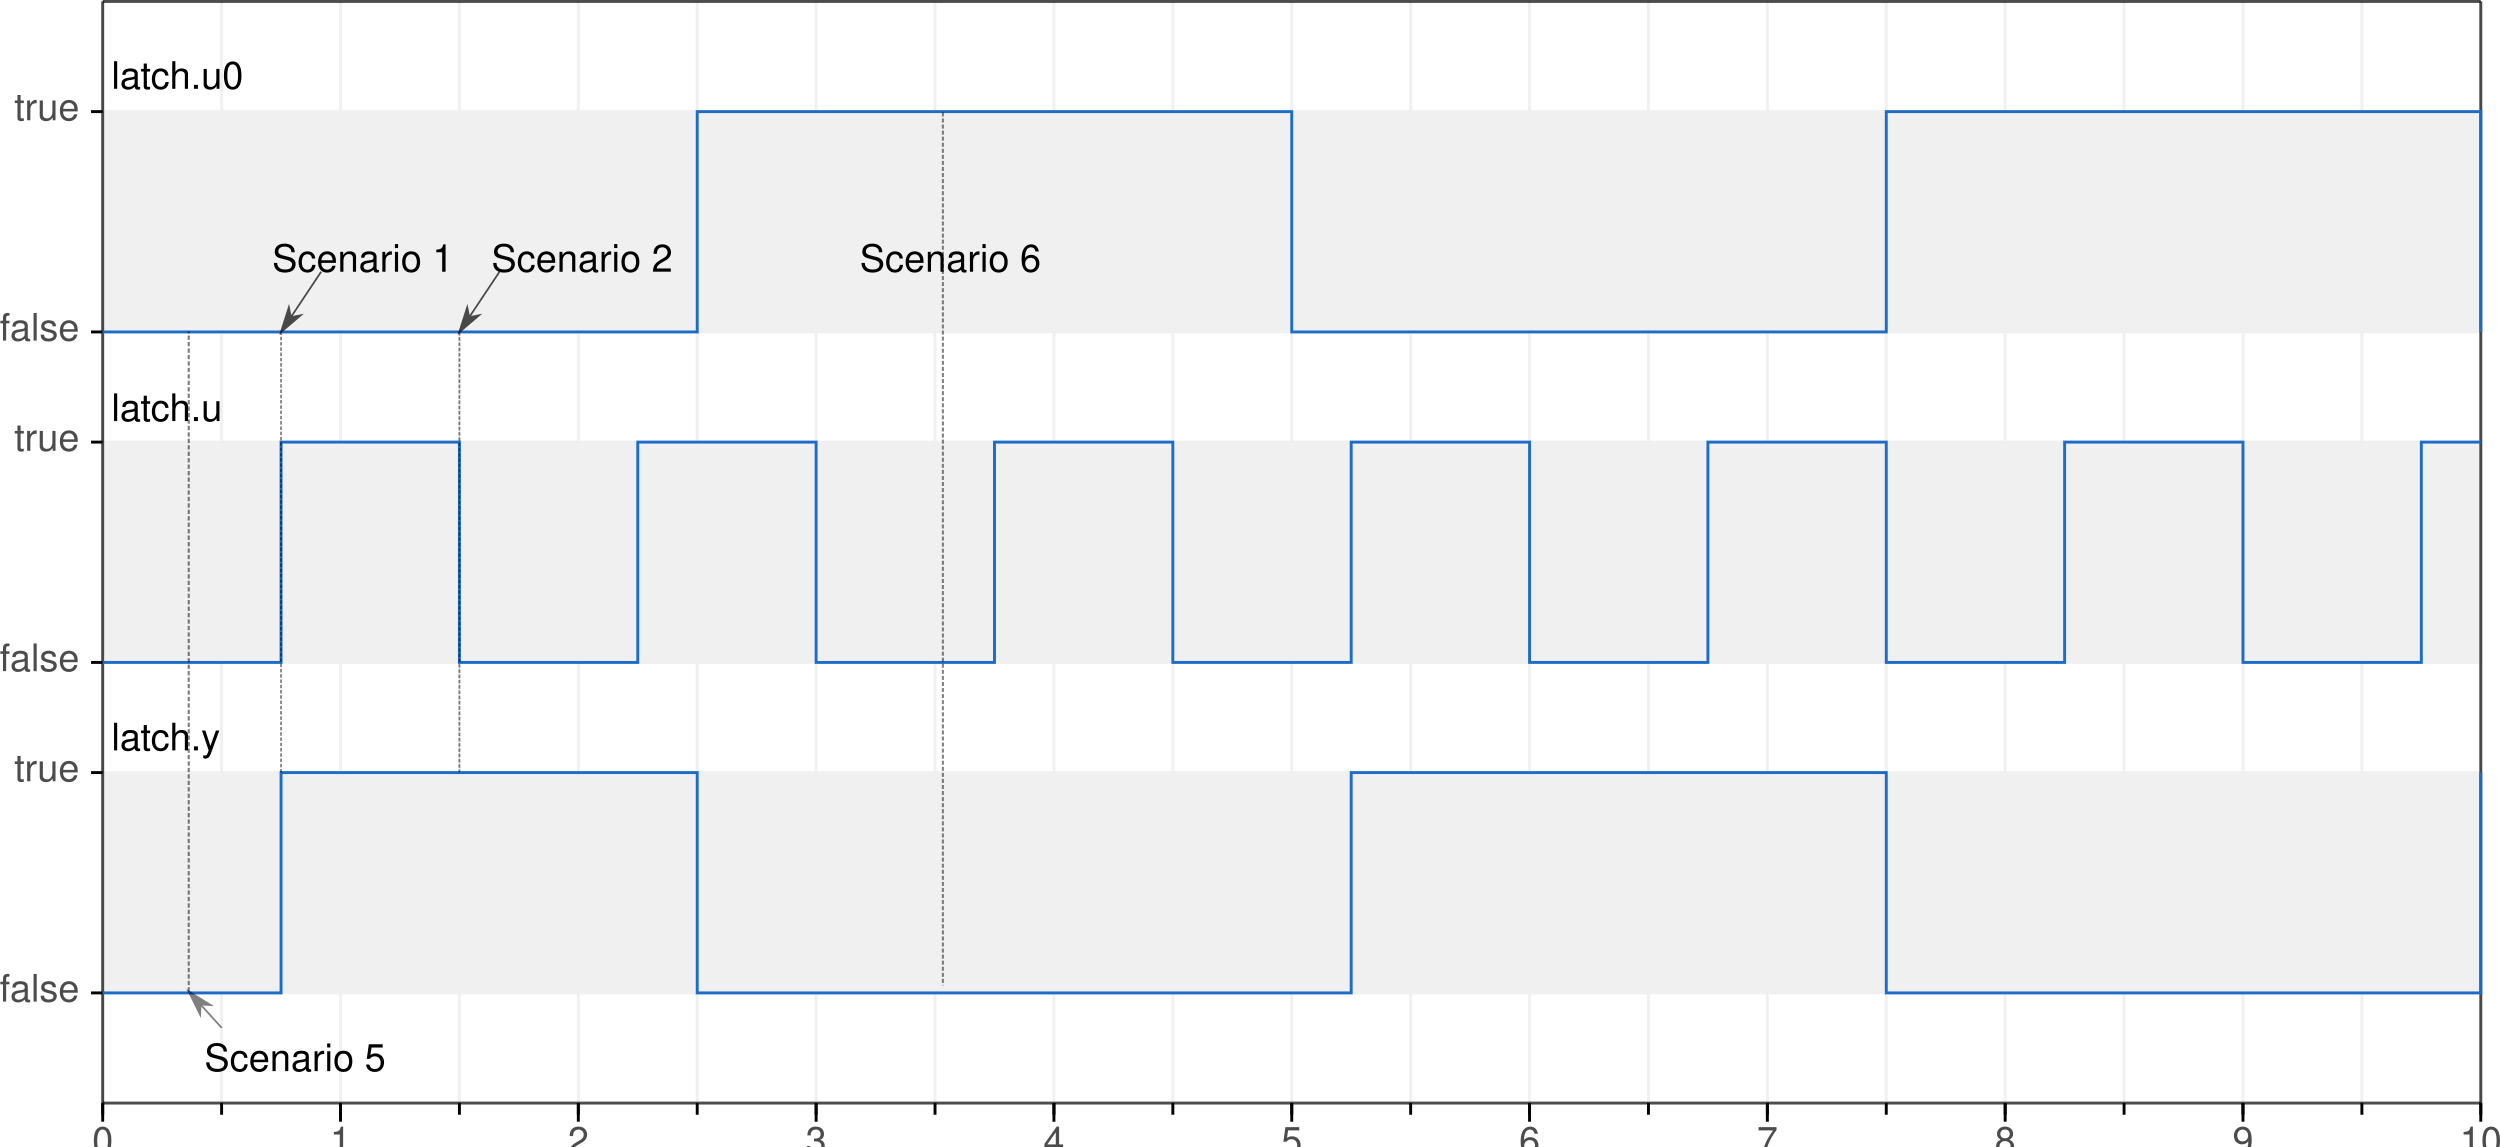
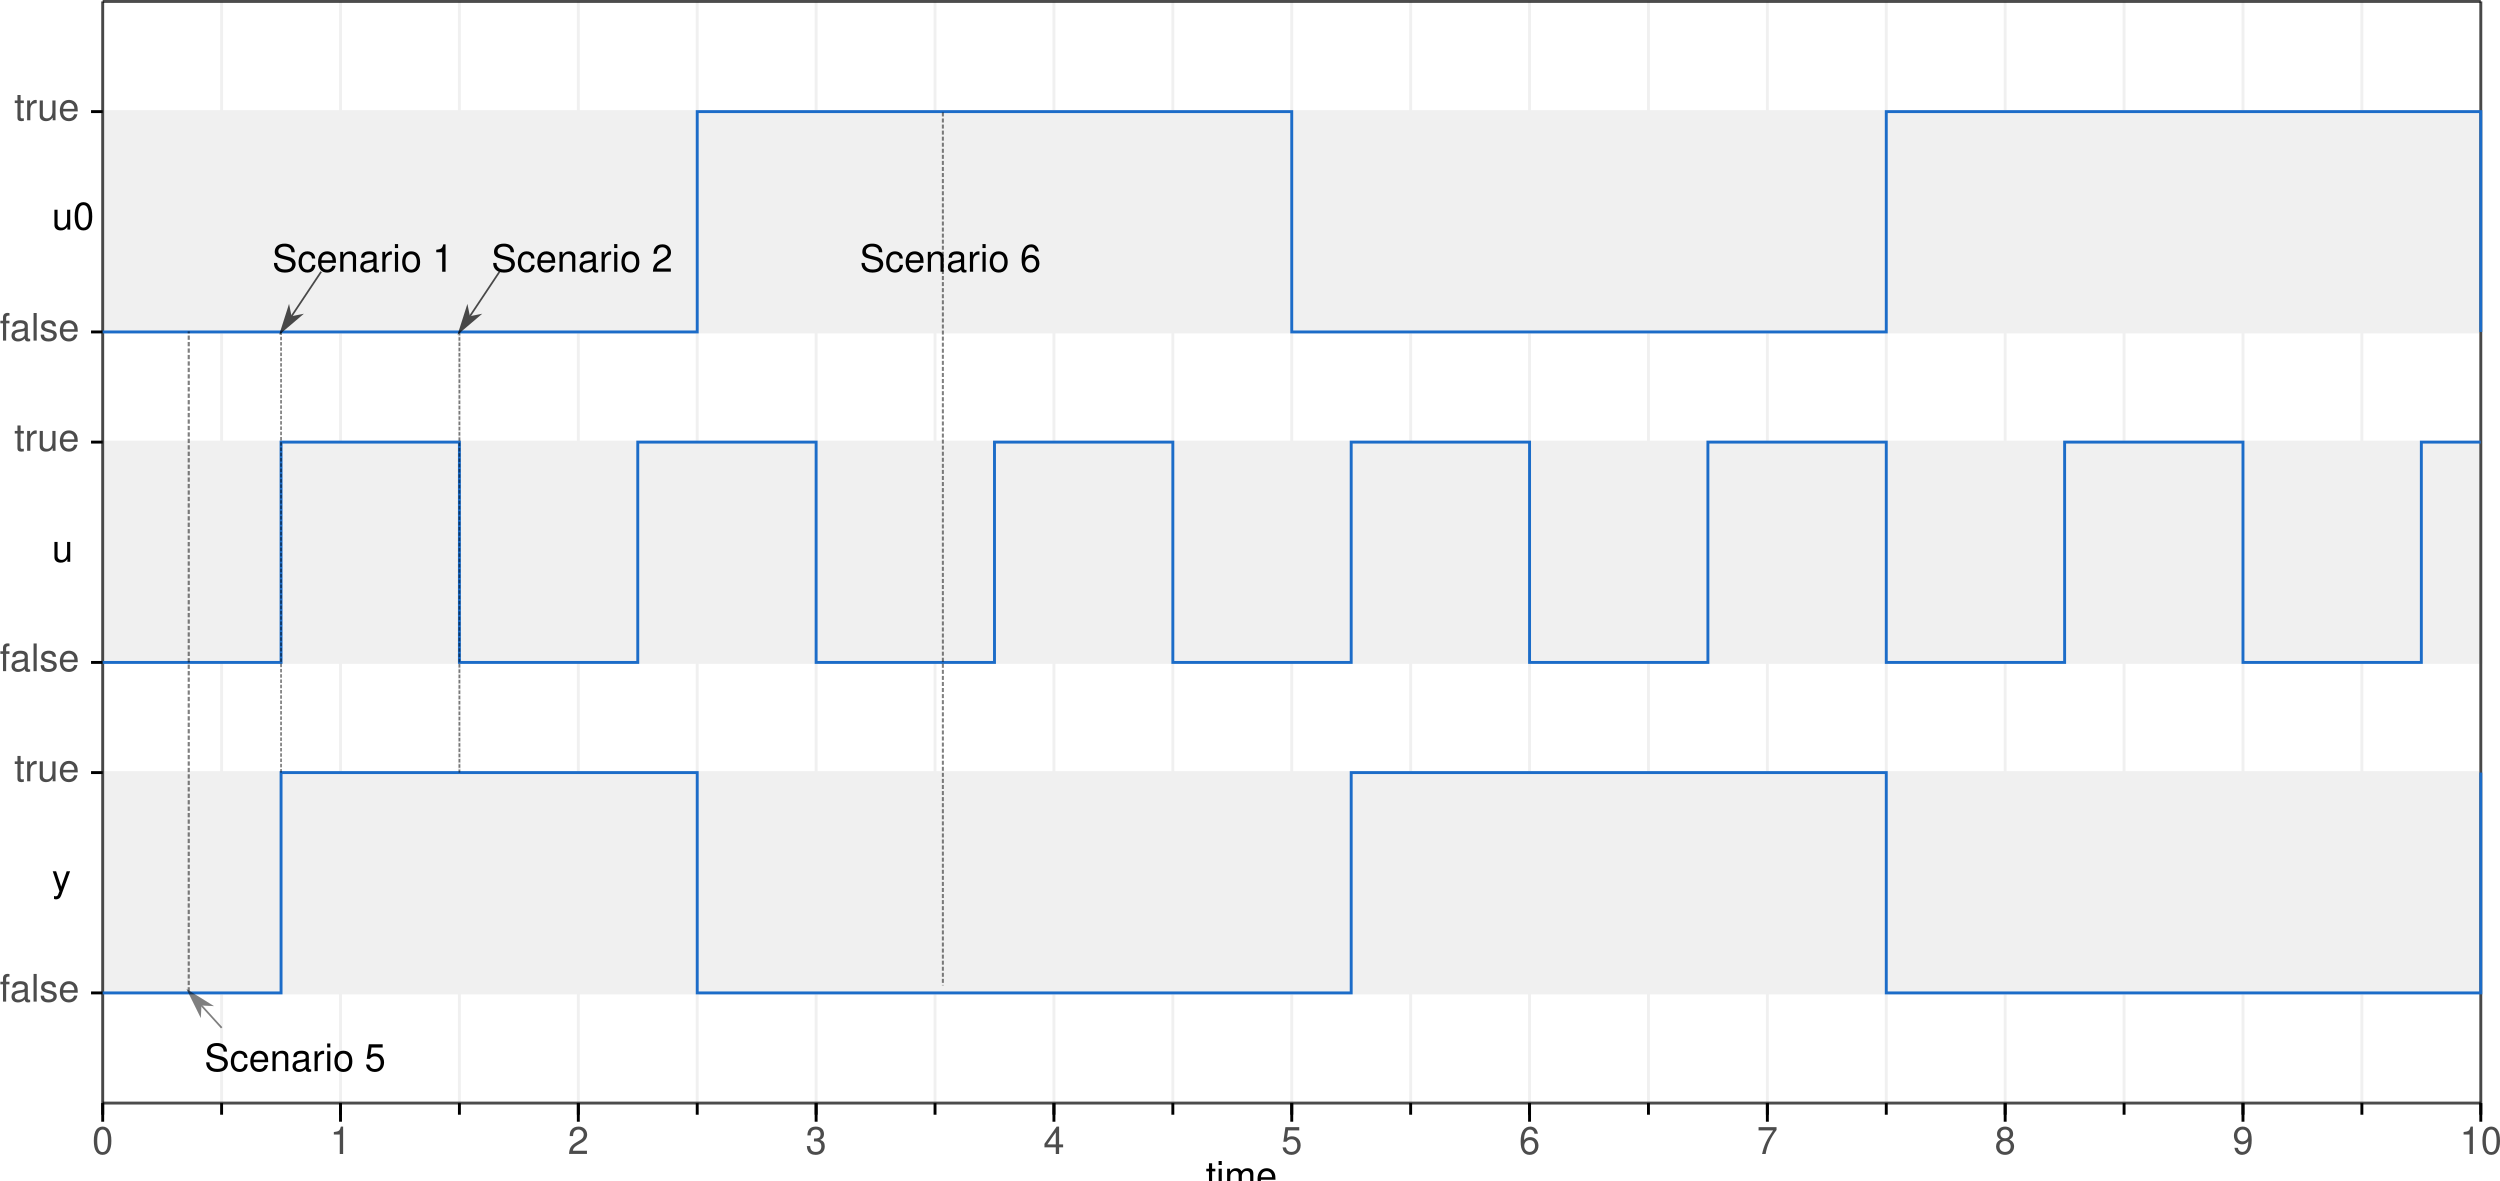
- <svg xmlns="http://www.w3.org/2000/svg" width="200.746mm" height="92.038mm" viewBox="0 0 711.303 326.119" id="svg2" version="1.1">
+ <svg xmlns="http://www.w3.org/2000/svg" width="200.746mm" height="94.817mm" viewBox="0 0 711.303 335.965" id="svg2" version="1.1">
  <defs id="defs4">
    <marker orient="auto" refY="0" refX="0" id="marker5630" style="overflow:visible">
      <path id="path5632" d="M 0,0 5,-5 -12.5,0 5,5 0,0 Z" style="fill:#000000;fill-opacity:1;fill-rule:evenodd;stroke:#000000;stroke-width:1pt;stroke-opacity:1" transform="matrix(-0.8,0,0,-0.8,-10,0)" />
    </marker>
    <marker orient="auto" refY="0" refX="0" id="Arrow1Lend" style="overflow:visible">
      <path id="path4814" d="M 0,0 5,-5 -12.5,0 5,5 0,0 Z" style="fill:#000000;fill-opacity:1;fill-rule:evenodd;stroke:#000000;stroke-width:1pt;stroke-opacity:1" transform="matrix(-0.8,0,0,-0.8,-10,0)" />
    </marker>
    <marker orient="auto" refY="0" refX="0" id="Arrow1Lend-9" style="overflow:visible">
      <path id="path4814-1" d="M 0,0 5,-5 -12.5,0 5,5 0,0 Z" style="fill:#000000;fill-opacity:1;fill-rule:evenodd;stroke:#000000;stroke-width:1pt;stroke-opacity:1" transform="matrix(-0.8,0,0,-0.8,-10,0)" />
    </marker>
  </defs>
  <g id="layer1" transform="translate(-16.7515,-334.9579)">
    <g id="g4570" transform="matrix(0.8291892,0,0,0.8291892,-2.951151,321.2763)">
      <polyline id="polyline4383" points="59,17 59,395" style="fill:none;stroke:#f0f0f0;stroke-width:1;stroke-opacity:1" />
      <polyline id="polyline4385" points="99.8,17 99.8,395" style="fill:none;stroke:#f0f0f0;stroke-width:1;stroke-opacity:1" />
      <polyline id="polyline4387" points="140.6,17 140.6,395" style="fill:none;stroke:#f0f0f0;stroke-width:1;stroke-opacity:1" />
      <polyline id="polyline4389" points="181.4,17 181.4,395" style="fill:none;stroke:#f0f0f0;stroke-width:1;stroke-opacity:1" />
      <polyline id="polyline4391" points="222.2,17 222.2,395" style="fill:none;stroke:#f0f0f0;stroke-width:1;stroke-opacity:1" />
      <polyline id="polyline4393" points="263,17 263,395" style="fill:none;stroke:#f0f0f0;stroke-width:1;stroke-opacity:1" />
      <polyline id="polyline4395" points="303.8,17 303.8,395" style="fill:none;stroke:#f0f0f0;stroke-width:1;stroke-opacity:1" />
      <polyline id="polyline4397" points="344.6,17 344.6,395" style="fill:none;stroke:#f0f0f0;stroke-width:1;stroke-opacity:1" />
      <polyline id="polyline4399" points="385.4,17 385.4,395" style="fill:none;stroke:#f0f0f0;stroke-width:1;stroke-opacity:1" />
      <polyline id="polyline4401" points="426.2,17 426.2,395" style="fill:none;stroke:#f0f0f0;stroke-width:1;stroke-opacity:1" />
      <polyline id="polyline4403" points="467,17 467,395" style="fill:none;stroke:#f0f0f0;stroke-width:1;stroke-opacity:1" />
      <polyline id="polyline4405" points="507.8,17 507.8,395" style="fill:none;stroke:#f0f0f0;stroke-width:1;stroke-opacity:1" />
      <polyline id="polyline4407" points="548.6,17 548.6,395" style="fill:none;stroke:#f0f0f0;stroke-width:1;stroke-opacity:1" />
      <polyline id="polyline4409" points="589.4,17 589.4,395" style="fill:none;stroke:#f0f0f0;stroke-width:1;stroke-opacity:1" />
      <polyline id="polyline4411" points="630.2,17 630.2,395" style="fill:none;stroke:#f0f0f0;stroke-width:1;stroke-opacity:1" />
      <polyline id="polyline4413" points="671,17 671,395" style="fill:none;stroke:#f0f0f0;stroke-width:1;stroke-opacity:1" />
      <polyline id="polyline4415" points="711.8,17 711.8,395" style="fill:none;stroke:#f0f0f0;stroke-width:1;stroke-opacity:1" />
      <polyline id="polyline4417" points="752.6,17 752.6,395" style="fill:none;stroke:#f0f0f0;stroke-width:1;stroke-opacity:1" />
      <polyline id="polyline4419" points="793.4,17 793.4,395" style="fill:none;stroke:#f0f0f0;stroke-width:1;stroke-opacity:1" />
      <polyline id="polyline4421" points="834.2,17 834.2,395" style="fill:none;stroke:#f0f0f0;stroke-width:1;stroke-opacity:1" />
      <polyline id="polyline4423" points="875,17 875,395" style="fill:none;stroke:#f0f0f0;stroke-width:1;stroke-opacity:1" />
      <rect id="rect4425" height="75.6" width="816" y="54.8" x="59" style="fill:#f0f0f0;stroke:#f0f0f0;stroke-width:1;stroke-opacity:1" />
      <rect id="rect4427" height="75.6" width="816" y="168.2" x="59" style="fill:#f0f0f0;stroke:#f0f0f0;stroke-width:1;stroke-opacity:1" />
      <rect id="rect4429" height="75.6" width="816" y="281.6" x="59" style="fill:#f0f0f0;stroke:#f0f0f0;stroke-width:1;stroke-opacity:1" />
      <polyline id="polyline4431" points="59,395 875,395" style="opacity:0.7;fill:none;stroke:#000000;stroke-width:1;stroke-opacity:1" />
      <polyline id="polyline4433" points="875,395 875,17" style="opacity:0.7;fill:none;stroke:#000000;stroke-width:1;stroke-opacity:1" />
      <polyline id="polyline4435" points="875,17 59,17" style="opacity:0.7;fill:none;stroke:#000000;stroke-width:1;stroke-opacity:1" />
      <polyline id="polyline4437" points="59,17 59,395" style="opacity:0.7;fill:none;stroke:#000000;stroke-width:1;stroke-opacity:1" />
      <polyline id="polyline4439" points="59,395 59,399" style="fill:none;stroke:#000000;stroke-width:1;stroke-opacity:1" />
      <polyline id="polyline4441" points="99.8,395 99.8,399" style="fill:none;stroke:#000000;stroke-width:1;stroke-opacity:1" />
      <polyline id="polyline4443" points="140.6,395 140.6,399" style="fill:none;stroke:#000000;stroke-width:1;stroke-opacity:1" />
      <polyline id="polyline4445" points="181.4,395 181.4,399" style="fill:none;stroke:#000000;stroke-width:1;stroke-opacity:1" />
      <polyline id="polyline4447" points="222.2,395 222.2,399" style="fill:none;stroke:#000000;stroke-width:1;stroke-opacity:1" />
      <polyline id="polyline4449" points="263,395 263,399" style="fill:none;stroke:#000000;stroke-width:1;stroke-opacity:1" />
      <polyline id="polyline4451" points="303.8,395 303.8,399" style="fill:none;stroke:#000000;stroke-width:1;stroke-opacity:1" />
      <polyline id="polyline4453" points="344.6,395 344.6,399" style="fill:none;stroke:#000000;stroke-width:1;stroke-opacity:1" />
      <polyline id="polyline4455" points="385.4,395 385.4,399" style="fill:none;stroke:#000000;stroke-width:1;stroke-opacity:1" />
      <polyline id="polyline4457" points="426.2,395 426.2,399" style="fill:none;stroke:#000000;stroke-width:1;stroke-opacity:1" />
      <polyline id="polyline4459" points="467,395 467,399" style="fill:none;stroke:#000000;stroke-width:1;stroke-opacity:1" />
      <polyline id="polyline4461" points="507.8,395 507.8,399" style="fill:none;stroke:#000000;stroke-width:1;stroke-opacity:1" />
      <polyline id="polyline4463" points="548.6,395 548.6,399" style="fill:none;stroke:#000000;stroke-width:1;stroke-opacity:1" />
      <polyline id="polyline4465" points="589.4,395 589.4,399" style="fill:none;stroke:#000000;stroke-width:1;stroke-opacity:1" />
      <polyline id="polyline4467" points="630.2,395 630.2,399" style="fill:none;stroke:#000000;stroke-width:1;stroke-opacity:1" />
      <polyline id="polyline4469" points="671,395 671,399" style="fill:none;stroke:#000000;stroke-width:1;stroke-opacity:1" />
      <polyline id="polyline4471" points="711.8,395 711.8,399" style="fill:none;stroke:#000000;stroke-width:1;stroke-opacity:1" />
      <polyline id="polyline4473" points="752.6,395 752.6,399" style="fill:none;stroke:#000000;stroke-width:1;stroke-opacity:1" />
      <polyline id="polyline4475" points="793.4,395 793.4,399" style="fill:none;stroke:#000000;stroke-width:1;stroke-opacity:1" />
      <polyline id="polyline4477" points="834.2,395 834.2,399" style="fill:none;stroke:#000000;stroke-width:1;stroke-opacity:1" />
      <polyline id="polyline4479" points="875,395 875,399" style="fill:none;stroke:#000000;stroke-width:1;stroke-opacity:1" />
      <polyline id="polyline4481" points="59,395 59,401.4" style="fill:none;stroke:#000000;stroke-width:1;stroke-opacity:1" />
      <text id="text4483" font-size="13" dominant-baseline="central" y="409.5" x="59" style="font-size:13px;font-family:helvetica;text-anchor:middle;opacity:0.7;fill:#000000">0</text>
      <polyline id="polyline4485" points="140.6,395 140.6,401.4" style="fill:none;stroke:#000000;stroke-width:1;stroke-opacity:1" />
      <text id="text4487" font-size="13" dominant-baseline="central" y="409.5" x="140.6" style="font-size:13px;font-family:helvetica;text-anchor:middle;opacity:0.7;fill:#000000">1</text>
      <polyline id="polyline4489" points="222.2,395 222.2,401.4" style="fill:none;stroke:#000000;stroke-width:1;stroke-opacity:1" />
      <text id="text4491" font-size="13" dominant-baseline="central" y="409.5" x="222.2" style="font-size:13px;font-family:helvetica;text-anchor:middle;opacity:0.7;fill:#000000">2</text>
      <polyline id="polyline4493" points="303.8,395 303.8,401.4" style="fill:none;stroke:#000000;stroke-width:1;stroke-opacity:1" />
      <text id="text4495" font-size="13" dominant-baseline="central" y="409.5" x="303.8" style="font-size:13px;font-family:helvetica;text-anchor:middle;opacity:0.7;fill:#000000">3</text>
      <polyline id="polyline4497" points="385.4,395 385.4,401.4" style="fill:none;stroke:#000000;stroke-width:1;stroke-opacity:1" />
      <text id="text4499" font-size="13" dominant-baseline="central" y="409.5" x="385.4" style="font-size:13px;font-family:helvetica;text-anchor:middle;opacity:0.7;fill:#000000">4</text>
      <polyline id="polyline4501" points="467,395 467,401.4" style="fill:none;stroke:#000000;stroke-width:1;stroke-opacity:1" />
      <text id="text4503" font-size="13" dominant-baseline="central" y="409.5" x="467" style="font-size:13px;font-family:helvetica;text-anchor:middle;opacity:0.7;fill:#000000">5</text>
      <polyline id="polyline4505" points="548.6,395 548.6,401.4" style="fill:none;stroke:#000000;stroke-width:1;stroke-opacity:1" />
      <text id="text4507" font-size="13" dominant-baseline="central" y="409.5" x="548.6" style="font-size:13px;font-family:helvetica;text-anchor:middle;opacity:0.7;fill:#000000">6</text>
      <polyline id="polyline4509" points="630.2,395 630.2,401.4" style="fill:none;stroke:#000000;stroke-width:1;stroke-opacity:1" />
      <text id="text4511" font-size="13" dominant-baseline="central" y="409.5" x="630.2" style="font-size:13px;font-family:helvetica;text-anchor:middle;opacity:0.7;fill:#000000">7</text>
      <polyline id="polyline4513" points="711.8,395 711.8,401.4" style="fill:none;stroke:#000000;stroke-width:1;stroke-opacity:1" />
      <text id="text4515" font-size="13" dominant-baseline="central" y="409.5" x="711.8" style="font-size:13px;font-family:helvetica;text-anchor:middle;opacity:0.7;fill:#000000">8</text>
      <polyline id="polyline4517" points="793.4,395 793.4,401.4" style="fill:none;stroke:#000000;stroke-width:1;stroke-opacity:1" />
      <text id="text4519" font-size="13" dominant-baseline="central" y="409.5" x="793.4" style="font-size:13px;font-family:helvetica;text-anchor:middle;opacity:0.7;fill:#000000">9</text>
      <polyline id="polyline4521" points="875,395 875,401.4" style="fill:none;stroke:#000000;stroke-width:1;stroke-opacity:1" />
      <text id="text4523" font-size="13" dominant-baseline="central" y="409.5" x="875" style="font-size:13px;font-family:helvetica;text-anchor:middle;opacity:0.7;fill:#000000">10</text>
      <polyline id="polyline4525" points="55,54.8 59,54.8" style="fill:none;stroke:#000000;stroke-width:1;stroke-opacity:1" />
      <polyline id="polyline4527" points="55,130.4 59,130.4" style="fill:none;stroke:#000000;stroke-width:1;stroke-opacity:1" />
      <text id="text4529" font-size="13" dominant-baseline="central" y="54.8" x="51" style="font-size:13px;font-family:helvetica;text-anchor:end;opacity:0.7;fill:#000000">true</text>
      <text id="text4531" font-size="13" dominant-baseline="central" y="130.4" x="51" style="font-size:13px;font-family:helvetica;text-anchor:end;opacity:0.7;fill:#000000">false</text>
      <polyline id="polyline4533" points="55,168.2 59,168.2" style="fill:none;stroke:#000000;stroke-width:1;stroke-opacity:1" />
      <polyline id="polyline4535" points="55,243.8 59,243.8" style="fill:none;stroke:#000000;stroke-width:1;stroke-opacity:1" />
      <text id="text4537" font-size="13" dominant-baseline="central" y="168.2" x="51" style="font-size:13px;font-family:helvetica;text-anchor:end;opacity:0.7;fill:#000000">true</text>
      <text id="text4539" font-size="13" dominant-baseline="central" y="243.8" x="51" style="font-size:13px;font-family:helvetica;text-anchor:end;opacity:0.7;fill:#000000">false</text>
      <polyline id="polyline4541" points="55,281.6 59,281.6" style="fill:none;stroke:#000000;stroke-width:1;stroke-opacity:1" />
      <polyline id="polyline4543" points="55,357.2 59,357.2" style="fill:none;stroke:#000000;stroke-width:1;stroke-opacity:1" />
      <text id="text4545" font-size="13" dominant-baseline="central" y="281.6" x="51" style="font-size:13px;font-family:helvetica;text-anchor:end;opacity:0.7;fill:#000000">true</text>
      <text id="text4547" font-size="13" dominant-baseline="central" y="357.2" x="51" style="font-size:13px;font-family:helvetica;text-anchor:end;opacity:0.7;fill:#000000">false</text>
-       <text id="text4549" font-size="13" dominant-baseline="central" y="44" x="62" style="font-style:normal;font-variant:normal;font-weight:normal;font-stretch:normal;font-size:13px;line-height:125%;font-family:helvetica;-inkscape-font-specification:'helvetica, Normal';text-align:start;writing-mode:lr-tb;text-anchor:start;fill:#000000">
-         <tspan id="tspan4661" x="62" y="44">latch.u0</tspan>
+       <text id="text4549" font-size="13" dominant-baseline="central" y="92.296" x="41.593" style="font-style:normal;font-variant:normal;font-weight:normal;font-stretch:normal;font-size:13px;line-height:125%;font-family:helvetica;-inkscape-font-specification:'helvetica, Normal';text-align:start;writing-mode:lr-tb;text-anchor:start;fill:#000000">
+         <tspan id="tspan4661" x="41.593" y="92.296">u0</tspan>
      </text>
-       <text id="text4551" font-size="13" dominant-baseline="central" y="158" x="62" style="font-style:normal;font-variant:normal;font-weight:normal;font-stretch:normal;font-size:13px;line-height:125%;font-family:helvetica;-inkscape-font-specification:'helvetica, Normal';text-align:start;writing-mode:lr-tb;text-anchor:start;fill:#000000">
-         <tspan id="tspan4665" x="62" y="158">latch.u</tspan>
+       <text id="text4551" font-size="13" dominant-baseline="central" y="206.296" x="41.593" style="font-style:normal;font-variant:normal;font-weight:normal;font-stretch:normal;font-size:13px;line-height:125%;font-family:helvetica;-inkscape-font-specification:'helvetica, Normal';text-align:start;writing-mode:lr-tb;text-anchor:start;fill:#000000">
+         <tspan id="tspan4665" x="41.593" y="206.296">u</tspan>
      </text>
-       <text id="text4553" font-size="13" dominant-baseline="central" y="271" x="62" style="font-style:normal;font-variant:normal;font-weight:normal;font-stretch:normal;font-size:13px;line-height:125%;font-family:helvetica;-inkscape-font-specification:'helvetica, Normal';text-align:start;writing-mode:lr-tb;text-anchor:start;fill:#000000">
-         <tspan id="tspan4663" x="62" y="271">latch.y</tspan>
+       <text id="text4553" font-size="13" dominant-baseline="central" y="319.296" x="41.593" style="font-style:normal;font-variant:normal;font-weight:normal;font-stretch:normal;font-size:13px;line-height:125%;font-family:helvetica;-inkscape-font-specification:'helvetica, Normal';text-align:start;writing-mode:lr-tb;text-anchor:start;fill:#000000">
+         <tspan id="tspan4663" x="41.593" y="319.296">y</tspan>
      </text>
      <polyline id="polyline4558" points="59,130.4 60.632,130.4 62.264,130.4 63.896,130.4 65.528,130.4 67.16,130.4 68.792,130.4 70.424,130.4 72.056,130.4 73.688,130.4 75.32,130.4 76.952,130.4 78.584,130.4 80.216,130.4 81.848,130.4 83.48,130.4 85.112,130.4 86.744,130.4 88.376,130.4 90.008,130.4 91.64,130.4 93.272,130.4 94.904,130.4 96.536,130.4 98.168,130.4 99.8,130.4 101.432,130.4 103.064,130.4 104.696,130.4 106.328,130.4 107.96,130.4 109.592,130.4 111.224,130.4 112.856,130.4 114.488,130.4 116.12,130.4 117.752,130.4 119.384,130.4 120.2,130.4 120.2,130.4 121.016,130.4 122.648,130.4 124.28,130.4 125.912,130.4 127.544,130.4 129.176,130.4 130.808,130.4 132.44,130.4 134.072,130.4 135.704,130.4 137.336,130.4 138.968,130.4 140.6,130.4 142.232,130.4 143.864,130.4 145.496,130.4 147.128,130.4 148.76,130.4 150.392,130.4 152.024,130.4 153.656,130.4 155.288,130.4 156.92,130.4 158.552,130.4 160.184,130.4 161.816,130.4 163.448,130.4 165.08,130.4 166.712,130.4 168.344,130.4 169.976,130.4 171.608,130.4 173.24,130.4 174.872,130.4 176.504,130.4 178.136,130.4 179.768,130.4 181.4,130.4 181.4,130.4 181.4,130.4 183.032,130.4 184.664,130.4 186.296,130.4 187.928,130.4 189.56,130.4 191.192,130.4 192.824,130.4 194.456,130.4 196.088,130.4 197.72,130.4 199.352,130.4 200.984,130.4 202.616,130.4 204.248,130.4 205.88,130.4 207.512,130.4 209.144,130.4 210.776,130.4 212.408,130.4 214.04,130.4 215.672,130.4 217.304,130.4 218.936,130.4 220.568,130.4 222.2,130.4 223.832,130.4 225.464,130.4 227.096,130.4 228.728,130.4 230.36,130.4 231.992,130.4 233.624,130.4 235.256,130.4 236.888,130.4 238.52,130.4 240.152,130.4 241.784,130.4 242.6,130.4 242.6,130.4 243.416,130.4 245.048,130.4 246.68,130.4 248.312,130.4 249.944,130.4 251.576,130.4 253.208,130.4 254.84,130.4 256.472,130.4 258.104,130.4 259.736,130.4 261.368,130.4 263,130.4 263,54.8 264.632,54.8 266.264,54.8 267.896,54.8 269.528,54.8 271.16,54.8 272.792,54.8 274.424,54.8 276.056,54.8 277.688,54.8 279.32,54.8 280.952,54.8 282.584,54.8 284.216,54.8 285.848,54.8 287.48,54.8 289.112,54.8 290.744,54.8 292.376,54.8 294.008,54.8 295.64,54.8 297.272,54.8 298.904,54.8 300.536,54.8 302.168,54.8 303.8,54.8 303.8,54.8 303.8,54.8 305.432,54.8 307.064,54.8 308.696,54.8 310.328,54.8 311.96,54.8 313.592,54.8 315.224,54.8 316.856,54.8 318.488,54.8 320.12,54.8 321.752,54.8 323.384,54.8 325.016,54.8 326.648,54.8 328.28,54.8 329.912,54.8 331.544,54.8 333.176,54.8 334.808,54.8 336.44,54.8 338.072,54.8 339.704,54.8 341.336,54.8 342.968,54.8 344.6,54.8 346.232,54.8 347.864,54.8 349.496,54.8 351.128,54.8 352.76,54.8 354.392,54.8 356.024,54.8 357.656,54.8 359.288,54.8 360.92,54.8 362.552,54.8 364.184,54.8 365,54.8 365,54.8 365.816,54.8 367.448,54.8 369.08,54.8 370.712,54.8 372.344,54.8 373.976,54.8 375.608,54.8 377.24,54.8 378.872,54.8 380.504,54.8 382.136,54.8 383.768,54.8 385.4,54.8 387.032,54.8 388.664,54.8 390.296,54.8 391.928,54.8 393.56,54.8 395.192,54.8 396.824,54.8 398.456,54.8 400.088,54.8 401.72,54.8 403.352,54.8 404.984,54.8 406.616,54.8 408.248,54.8 409.88,54.8 411.512,54.8 413.144,54.8 414.776,54.8 416.408,54.8 418.04,54.8 419.672,54.8 421.304,54.8 422.936,54.8 424.568,54.8 426.2,54.8 426.2,54.8 426.2,54.8 427.832,54.8 429.464,54.8 431.096,54.8 432.728,54.8 434.36,54.8 435.992,54.8 437.624,54.8 439.256,54.8 440.888,54.8 442.52,54.8 444.152,54.8 445.784,54.8 447.416,54.8 449.048,54.8 450.68,54.8 452.312,54.8 453.944,54.8 455.576,54.8 457.208,54.8 458.84,54.8 460.472,54.8 462.104,54.8 463.736,54.8 465.368,54.8 467,54.8 467,54.8 467,130.4 468.632,130.4 470.264,130.4 471.896,130.4 473.528,130.4 475.16,130.4 476.792,130.4 478.424,130.4 480.056,130.4 481.688,130.4 483.32,130.4 484.952,130.4 486.584,130.4 487.4,130.4 487.4,130.4 488.216,130.4 489.848,130.4 491.48,130.4 493.112,130.4 494.744,130.4 496.376,130.4 498.008,130.4 499.64,130.4 501.272,130.4 502.904,130.4 504.536,130.4 506.168,130.4 507.8,130.4 509.432,130.4 511.064,130.4 512.696,130.4 514.328,130.4 515.96,130.4 517.592,130.4 519.224,130.4 520.856,130.4 522.488,130.4 524.12,130.4 525.752,130.4 527.384,130.4 529.016,130.4 530.648,130.4 532.28,130.4 533.912,130.4 535.544,130.4 537.176,130.4 538.808,130.4 540.44,130.4 542.072,130.4 543.704,130.4 545.336,130.4 546.968,130.4 548.6,130.4 548.6,130.4 548.6,130.4 550.232,130.4 551.864,130.4 553.496,130.4 555.128,130.4 556.76,130.4 558.392,130.4 560.024,130.4 561.656,130.4 563.288,130.4 564.92,130.4 566.552,130.4 568.184,130.4 569.816,130.4 571.448,130.4 573.08,130.4 574.712,130.4 576.344,130.4 577.976,130.4 579.608,130.4 581.24,130.4 582.872,130.4 584.504,130.4 586.136,130.4 587.768,130.4 589.4,130.4 591.032,130.4 592.664,130.4 594.296,130.4 595.928,130.4 597.56,130.4 599.192,130.4 600.824,130.4 602.456,130.4 604.088,130.4 605.72,130.4 607.352,130.4 608.984,130.4 609.8,130.4 609.8,130.4 610.616,130.4 612.248,130.4 613.88,130.4 615.512,130.4 617.144,130.4 618.776,130.4 620.408,130.4 622.04,130.4 623.672,130.4 625.304,130.4 626.936,130.4 628.568,130.4 630.2,130.4 631.832,130.4 633.464,130.4 635.096,130.4 636.728,130.4 638.36,130.4 639.992,130.4 641.624,130.4 643.256,130.4 644.888,130.4 646.52,130.4 648.152,130.4 649.784,130.4 651.416,130.4 653.048,130.4 654.68,130.4 656.312,130.4 657.944,130.4 659.576,130.4 661.208,130.4 662.84,130.4 664.472,130.4 666.104,130.4 667.736,130.4 669.368,130.4 671,130.4 671,130.4 671,130.4 671,130.4 671,54.8 672.632,54.8 674.264,54.8 675.896,54.8 677.528,54.8 679.16,54.8 680.792,54.8 682.424,54.8 684.056,54.8 685.688,54.8 687.32,54.8 688.952,54.8 690.584,54.8 692.216,54.8 693.848,54.8 695.48,54.8 697.112,54.8 698.744,54.8 700.376,54.8 702.008,54.8 703.64,54.8 705.272,54.8 706.904,54.8 708.536,54.8 710.168,54.8 711.8,54.8 713.432,54.8 715.064,54.8 716.696,54.8 718.328,54.8 719.96,54.8 721.592,54.8 723.224,54.8 724.856,54.8 726.488,54.8 728.12,54.8 729.752,54.8 731.384,54.8 732.2,54.8 732.2,54.8 733.016,54.8 734.648,54.8 736.28,54.8 737.912,54.8 739.544,54.8 741.176,54.8 742.808,54.8 744.44,54.8 746.072,54.8 747.704,54.8 749.336,54.8 750.968,54.8 752.6,54.8 754.232,54.8 755.864,54.8 757.496,54.8 759.128,54.8 760.76,54.8 762.392,54.8 764.024,54.8 765.656,54.8 767.288,54.8 768.92,54.8 770.552,54.8 772.184,54.8 773.816,54.8 775.448,54.8 777.08,54.8 778.712,54.8 780.344,54.8 781.976,54.8 783.608,54.8 785.24,54.8 786.872,54.8 788.504,54.8 790.136,54.8 791.768,54.8 793.4,54.8 793.4,54.8 793.4,54.8 795.032,54.8 796.664,54.8 798.296,54.8 799.928,54.8 801.56,54.8 803.192,54.8 804.824,54.8 806.456,54.8 808.088,54.8 809.72,54.8 811.352,54.8 812.984,54.8 814.616,54.8 816.248,54.8 817.88,54.8 819.512,54.8 821.144,54.8 822.776,54.8 824.408,54.8 826.04,54.8 827.672,54.8 829.304,54.8 830.936,54.8 832.568,54.8 834.2,54.8 835.832,54.8 837.464,54.8 839.096,54.8 840.728,54.8 842.36,54.8 843.992,54.8 845.624,54.8 847.256,54.8 848.888,54.8 850.52,54.8 852.152,54.8 853.784,54.8 854.6,54.8 854.6,54.8 855.416,54.8 857.048,54.8 858.68,54.8 860.312,54.8 861.944,54.8 863.576,54.8 865.208,54.8 866.84,54.8 868.472,54.8 870.104,54.8 871.736,54.8 873.368,54.8 875,54.8 875,130.4" clip-path="url(#clipArea1)" style="fill:none;stroke:#1c6cc8;stroke-width:1;stroke-opacity:1" />
      <polyline id="polyline4560" points="59,243.8 60.632,243.8 62.264,243.8 63.896,243.8 65.528,243.8 67.16,243.8 68.792,243.8 70.424,243.8 72.056,243.8 73.688,243.8 75.32,243.8 76.952,243.8 78.584,243.8 80.216,243.8 81.848,243.8 83.48,243.8 85.112,243.8 86.744,243.8 88.376,243.8 90.008,243.8 91.64,243.8 93.272,243.8 94.904,243.8 96.536,243.8 98.168,243.8 99.8,243.8 101.432,243.8 103.064,243.8 104.696,243.8 106.328,243.8 107.96,243.8 109.592,243.8 111.224,243.8 112.856,243.8 114.488,243.8 116.12,243.8 117.752,243.8 119.384,243.8 120.2,243.8 120.2,168.2 121.016,168.2 122.648,168.2 124.28,168.2 125.912,168.2 127.544,168.2 129.176,168.2 130.808,168.2 132.44,168.2 134.072,168.2 135.704,168.2 137.336,168.2 138.968,168.2 140.6,168.2 142.232,168.2 143.864,168.2 145.496,168.2 147.128,168.2 148.76,168.2 150.392,168.2 152.024,168.2 153.656,168.2 155.288,168.2 156.92,168.2 158.552,168.2 160.184,168.2 161.816,168.2 163.448,168.2 165.08,168.2 166.712,168.2 168.344,168.2 169.976,168.2 171.608,168.2 173.24,168.2 174.872,168.2 176.504,168.2 178.136,168.2 179.768,168.2 181.4,168.2 181.4,168.2 181.4,243.8 183.032,243.8 184.664,243.8 186.296,243.8 187.928,243.8 189.56,243.8 191.192,243.8 192.824,243.8 194.456,243.8 196.088,243.8 197.72,243.8 199.352,243.8 200.984,243.8 202.616,243.8 204.248,243.8 205.88,243.8 207.512,243.8 209.144,243.8 210.776,243.8 212.408,243.8 214.04,243.8 215.672,243.8 217.304,243.8 218.936,243.8 220.568,243.8 222.2,243.8 223.832,243.8 225.464,243.8 227.096,243.8 228.728,243.8 230.36,243.8 231.992,243.8 233.624,243.8 235.256,243.8 236.888,243.8 238.52,243.8 240.152,243.8 241.784,243.8 242.6,243.8 242.6,168.2 243.416,168.2 245.048,168.2 246.68,168.2 248.312,168.2 249.944,168.2 251.576,168.2 253.208,168.2 254.84,168.2 256.472,168.2 258.104,168.2 259.736,168.2 261.368,168.2 263,168.2 263,168.2 264.632,168.2 266.264,168.2 267.896,168.2 269.528,168.2 271.16,168.2 272.792,168.2 274.424,168.2 276.056,168.2 277.688,168.2 279.32,168.2 280.952,168.2 282.584,168.2 284.216,168.2 285.848,168.2 287.48,168.2 289.112,168.2 290.744,168.2 292.376,168.2 294.008,168.2 295.64,168.2 297.272,168.2 298.904,168.2 300.536,168.2 302.168,168.2 303.8,168.2 303.8,168.2 303.8,243.8 305.432,243.8 307.064,243.8 308.696,243.8 310.328,243.8 311.96,243.8 313.592,243.8 315.224,243.8 316.856,243.8 318.488,243.8 320.12,243.8 321.752,243.8 323.384,243.8 325.016,243.8 326.648,243.8 328.28,243.8 329.912,243.8 331.544,243.8 333.176,243.8 334.808,243.8 336.44,243.8 338.072,243.8 339.704,243.8 341.336,243.8 342.968,243.8 344.6,243.8 346.232,243.8 347.864,243.8 349.496,243.8 351.128,243.8 352.76,243.8 354.392,243.8 356.024,243.8 357.656,243.8 359.288,243.8 360.92,243.8 362.552,243.8 364.184,243.8 365,243.8 365,168.2 365.816,168.2 367.448,168.2 369.08,168.2 370.712,168.2 372.344,168.2 373.976,168.2 375.608,168.2 377.24,168.2 378.872,168.2 380.504,168.2 382.136,168.2 383.768,168.2 385.4,168.2 387.032,168.2 388.664,168.2 390.296,168.2 391.928,168.2 393.56,168.2 395.192,168.2 396.824,168.2 398.456,168.2 400.088,168.2 401.72,168.2 403.352,168.2 404.984,168.2 406.616,168.2 408.248,168.2 409.88,168.2 411.512,168.2 413.144,168.2 414.776,168.2 416.408,168.2 418.04,168.2 419.672,168.2 421.304,168.2 422.936,168.2 424.568,168.2 426.2,168.2 426.2,168.2 426.2,243.8 427.832,243.8 429.464,243.8 431.096,243.8 432.728,243.8 434.36,243.8 435.992,243.8 437.624,243.8 439.256,243.8 440.888,243.8 442.52,243.8 444.152,243.8 445.784,243.8 447.416,243.8 449.048,243.8 450.68,243.8 452.312,243.8 453.944,243.8 455.576,243.8 457.208,243.8 458.84,243.8 460.472,243.8 462.104,243.8 463.736,243.8 465.368,243.8 467,243.8 467,243.8 467,243.8 468.632,243.8 470.264,243.8 471.896,243.8 473.528,243.8 475.16,243.8 476.792,243.8 478.424,243.8 480.056,243.8 481.688,243.8 483.32,243.8 484.952,243.8 486.584,243.8 487.4,243.8 487.4,168.2 488.216,168.2 489.848,168.2 491.48,168.2 493.112,168.2 494.744,168.2 496.376,168.2 498.008,168.2 499.64,168.2 501.272,168.2 502.904,168.2 504.536,168.2 506.168,168.2 507.8,168.2 509.432,168.2 511.064,168.2 512.696,168.2 514.328,168.2 515.96,168.2 517.592,168.2 519.224,168.2 520.856,168.2 522.488,168.2 524.12,168.2 525.752,168.2 527.384,168.2 529.016,168.2 530.648,168.2 532.28,168.2 533.912,168.2 535.544,168.2 537.176,168.2 538.808,168.2 540.44,168.2 542.072,168.2 543.704,168.2 545.336,168.2 546.968,168.2 548.6,168.2 548.6,168.2 548.6,243.8 550.232,243.8 551.864,243.8 553.496,243.8 555.128,243.8 556.76,243.8 558.392,243.8 560.024,243.8 561.656,243.8 563.288,243.8 564.92,243.8 566.552,243.8 568.184,243.8 569.816,243.8 571.448,243.8 573.08,243.8 574.712,243.8 576.344,243.8 577.976,243.8 579.608,243.8 581.24,243.8 582.872,243.8 584.504,243.8 586.136,243.8 587.768,243.8 589.4,243.8 591.032,243.8 592.664,243.8 594.296,243.8 595.928,243.8 597.56,243.8 599.192,243.8 600.824,243.8 602.456,243.8 604.088,243.8 605.72,243.8 607.352,243.8 608.984,243.8 609.8,243.8 609.8,168.2 610.616,168.2 612.248,168.2 613.88,168.2 615.512,168.2 617.144,168.2 618.776,168.2 620.408,168.2 622.04,168.2 623.672,168.2 625.304,168.2 626.936,168.2 628.568,168.2 630.2,168.2 631.832,168.2 633.464,168.2 635.096,168.2 636.728,168.2 638.36,168.2 639.992,168.2 641.624,168.2 643.256,168.2 644.888,168.2 646.52,168.2 648.152,168.2 649.784,168.2 651.416,168.2 653.048,168.2 654.68,168.2 656.312,168.2 657.944,168.2 659.576,168.2 661.208,168.2 662.84,168.2 664.472,168.2 666.104,168.2 667.736,168.2 669.368,168.2 671,168.2 671,168.2 671,243.8 671,243.8 671,243.8 672.632,243.8 674.264,243.8 675.896,243.8 677.528,243.8 679.16,243.8 680.792,243.8 682.424,243.8 684.056,243.8 685.688,243.8 687.32,243.8 688.952,243.8 690.584,243.8 692.216,243.8 693.848,243.8 695.48,243.8 697.112,243.8 698.744,243.8 700.376,243.8 702.008,243.8 703.64,243.8 705.272,243.8 706.904,243.8 708.536,243.8 710.168,243.8 711.8,243.8 713.432,243.8 715.064,243.8 716.696,243.8 718.328,243.8 719.96,243.8 721.592,243.8 723.224,243.8 724.856,243.8 726.488,243.8 728.12,243.8 729.752,243.8 731.384,243.8 732.2,243.8 732.2,168.2 733.016,168.2 734.648,168.2 736.28,168.2 737.912,168.2 739.544,168.2 741.176,168.2 742.808,168.2 744.44,168.2 746.072,168.2 747.704,168.2 749.336,168.2 750.968,168.2 752.6,168.2 754.232,168.2 755.864,168.2 757.496,168.2 759.128,168.2 760.76,168.2 762.392,168.2 764.024,168.2 765.656,168.2 767.288,168.2 768.92,168.2 770.552,168.2 772.184,168.2 773.816,168.2 775.448,168.2 777.08,168.2 778.712,168.2 780.344,168.2 781.976,168.2 783.608,168.2 785.24,168.2 786.872,168.2 788.504,168.2 790.136,168.2 791.768,168.2 793.4,168.2 793.4,168.2 793.4,243.8 795.032,243.8 796.664,243.8 798.296,243.8 799.928,243.8 801.56,243.8 803.192,243.8 804.824,243.8 806.456,243.8 808.088,243.8 809.72,243.8 811.352,243.8 812.984,243.8 814.616,243.8 816.248,243.8 817.88,243.8 819.512,243.8 821.144,243.8 822.776,243.8 824.408,243.8 826.04,243.8 827.672,243.8 829.304,243.8 830.936,243.8 832.568,243.8 834.2,243.8 835.832,243.8 837.464,243.8 839.096,243.8 840.728,243.8 842.36,243.8 843.992,243.8 845.624,243.8 847.256,243.8 848.888,243.8 850.52,243.8 852.152,243.8 853.784,243.8 854.6,243.8 854.6,168.2 855.416,168.2 857.048,168.2 858.68,168.2 860.312,168.2 861.944,168.2 863.576,168.2 865.208,168.2 866.84,168.2 868.472,168.2 870.104,168.2 871.736,168.2 873.368,168.2 875,168.2 875,168.2" clip-path="url(#clipArea1)" style="fill:none;stroke:#1c6cc8;stroke-width:1;stroke-opacity:1" />
      <polyline id="polyline4562" points="59,357.2 60.632,357.2 62.264,357.2 63.896,357.2 65.528,357.2 67.16,357.2 68.792,357.2 70.424,357.2 72.056,357.2 73.688,357.2 75.32,357.2 76.952,357.2 78.584,357.2 80.216,357.2 81.848,357.2 83.48,357.2 85.112,357.2 86.744,357.2 88.376,357.2 90.008,357.2 91.64,357.2 93.272,357.2 94.904,357.2 96.536,357.2 98.168,357.2 99.8,357.2 101.432,357.2 103.064,357.2 104.696,357.2 106.328,357.2 107.96,357.2 109.592,357.2 111.224,357.2 112.856,357.2 114.488,357.2 116.12,357.2 117.752,357.2 119.384,357.2 120.2,357.2 120.2,281.6 121.016,281.6 122.648,281.6 124.28,281.6 125.912,281.6 127.544,281.6 129.176,281.6 130.808,281.6 132.44,281.6 134.072,281.6 135.704,281.6 137.336,281.6 138.968,281.6 140.6,281.6 142.232,281.6 143.864,281.6 145.496,281.6 147.128,281.6 148.76,281.6 150.392,281.6 152.024,281.6 153.656,281.6 155.288,281.6 156.92,281.6 158.552,281.6 160.184,281.6 161.816,281.6 163.448,281.6 165.08,281.6 166.712,281.6 168.344,281.6 169.976,281.6 171.608,281.6 173.24,281.6 174.872,281.6 176.504,281.6 178.136,281.6 179.768,281.6 181.4,281.6 181.4,281.6 181.4,281.6 183.032,281.6 184.664,281.6 186.296,281.6 187.928,281.6 189.56,281.6 191.192,281.6 192.824,281.6 194.456,281.6 196.088,281.6 197.72,281.6 199.352,281.6 200.984,281.6 202.616,281.6 204.248,281.6 205.88,281.6 207.512,281.6 209.144,281.6 210.776,281.6 212.408,281.6 214.04,281.6 215.672,281.6 217.304,281.6 218.936,281.6 220.568,281.6 222.2,281.6 223.832,281.6 225.464,281.6 227.096,281.6 228.728,281.6 230.36,281.6 231.992,281.6 233.624,281.6 235.256,281.6 236.888,281.6 238.52,281.6 240.152,281.6 241.784,281.6 242.6,281.6 242.6,281.6 243.416,281.6 245.048,281.6 246.68,281.6 248.312,281.6 249.944,281.6 251.576,281.6 253.208,281.6 254.84,281.6 256.472,281.6 258.104,281.6 259.736,281.6 261.368,281.6 263,281.6 263,357.2 264.632,357.2 266.264,357.2 267.896,357.2 269.528,357.2 271.16,357.2 272.792,357.2 274.424,357.2 276.056,357.2 277.688,357.2 279.32,357.2 280.952,357.2 282.584,357.2 284.216,357.2 285.848,357.2 287.48,357.2 289.112,357.2 290.744,357.2 292.376,357.2 294.008,357.2 295.64,357.2 297.272,357.2 298.904,357.2 300.536,357.2 302.168,357.2 303.8,357.2 303.8,357.2 303.8,357.2 305.432,357.2 307.064,357.2 308.696,357.2 310.328,357.2 311.96,357.2 313.592,357.2 315.224,357.2 316.856,357.2 318.488,357.2 320.12,357.2 321.752,357.2 323.384,357.2 325.016,357.2 326.648,357.2 328.28,357.2 329.912,357.2 331.544,357.2 333.176,357.2 334.808,357.2 336.44,357.2 338.072,357.2 339.704,357.2 341.336,357.2 342.968,357.2 344.6,357.2 346.232,357.2 347.864,357.2 349.496,357.2 351.128,357.2 352.76,357.2 354.392,357.2 356.024,357.2 357.656,357.2 359.288,357.2 360.92,357.2 362.552,357.2 364.184,357.2 365,357.2 365,357.2 365.816,357.2 367.448,357.2 369.08,357.2 370.712,357.2 372.344,357.2 373.976,357.2 375.608,357.2 377.24,357.2 378.872,357.2 380.504,357.2 382.136,357.2 383.768,357.2 385.4,357.2 387.032,357.2 388.664,357.2 390.296,357.2 391.928,357.2 393.56,357.2 395.192,357.2 396.824,357.2 398.456,357.2 400.088,357.2 401.72,357.2 403.352,357.2 404.984,357.2 406.616,357.2 408.248,357.2 409.88,357.2 411.512,357.2 413.144,357.2 414.776,357.2 416.408,357.2 418.04,357.2 419.672,357.2 421.304,357.2 422.936,357.2 424.568,357.2 426.2,357.2 426.2,357.2 426.2,357.2 427.832,357.2 429.464,357.2 431.096,357.2 432.728,357.2 434.36,357.2 435.992,357.2 437.624,357.2 439.256,357.2 440.888,357.2 442.52,357.2 444.152,357.2 445.784,357.2 447.416,357.2 449.048,357.2 450.68,357.2 452.312,357.2 453.944,357.2 455.576,357.2 457.208,357.2 458.84,357.2 460.472,357.2 462.104,357.2 463.736,357.2 465.368,357.2 467,357.2 467,357.2 467,357.2 468.632,357.2 470.264,357.2 471.896,357.2 473.528,357.2 475.16,357.2 476.792,357.2 478.424,357.2 480.056,357.2 481.688,357.2 483.32,357.2 484.952,357.2 486.584,357.2 487.4,357.2 487.4,281.6 488.216,281.6 489.848,281.6 491.48,281.6 493.112,281.6 494.744,281.6 496.376,281.6 498.008,281.6 499.64,281.6 501.272,281.6 502.904,281.6 504.536,281.6 506.168,281.6 507.8,281.6 509.432,281.6 511.064,281.6 512.696,281.6 514.328,281.6 515.96,281.6 517.592,281.6 519.224,281.6 520.856,281.6 522.488,281.6 524.12,281.6 525.752,281.6 527.384,281.6 529.016,281.6 530.648,281.6 532.28,281.6 533.912,281.6 535.544,281.6 537.176,281.6 538.808,281.6 540.44,281.6 542.072,281.6 543.704,281.6 545.336,281.6 546.968,281.6 548.6,281.6 548.6,281.6 548.6,281.6 550.232,281.6 551.864,281.6 553.496,281.6 555.128,281.6 556.76,281.6 558.392,281.6 560.024,281.6 561.656,281.6 563.288,281.6 564.92,281.6 566.552,281.6 568.184,281.6 569.816,281.6 571.448,281.6 573.08,281.6 574.712,281.6 576.344,281.6 577.976,281.6 579.608,281.6 581.24,281.6 582.872,281.6 584.504,281.6 586.136,281.6 587.768,281.6 589.4,281.6 591.032,281.6 592.664,281.6 594.296,281.6 595.928,281.6 597.56,281.6 599.192,281.6 600.824,281.6 602.456,281.6 604.088,281.6 605.72,281.6 607.352,281.6 608.984,281.6 609.8,281.6 609.8,281.6 610.616,281.6 612.248,281.6 613.88,281.6 615.512,281.6 617.144,281.6 618.776,281.6 620.408,281.6 622.04,281.6 623.672,281.6 625.304,281.6 626.936,281.6 628.568,281.6 630.2,281.6 631.832,281.6 633.464,281.6 635.096,281.6 636.728,281.6 638.36,281.6 639.992,281.6 641.624,281.6 643.256,281.6 644.888,281.6 646.52,281.6 648.152,281.6 649.784,281.6 651.416,281.6 653.048,281.6 654.68,281.6 656.312,281.6 657.944,281.6 659.576,281.6 661.208,281.6 662.84,281.6 664.472,281.6 666.104,281.6 667.736,281.6 669.368,281.6 671,281.6 671,281.6 671,281.6 671,281.6 671,357.2 672.632,357.2 674.264,357.2 675.896,357.2 677.528,357.2 679.16,357.2 680.792,357.2 682.424,357.2 684.056,357.2 685.688,357.2 687.32,357.2 688.952,357.2 690.584,357.2 692.216,357.2 693.848,357.2 695.48,357.2 697.112,357.2 698.744,357.2 700.376,357.2 702.008,357.2 703.64,357.2 705.272,357.2 706.904,357.2 708.536,357.2 710.168,357.2 711.8,357.2 713.432,357.2 715.064,357.2 716.696,357.2 718.328,357.2 719.96,357.2 721.592,357.2 723.224,357.2 724.856,357.2 726.488,357.2 728.12,357.2 729.752,357.2 731.384,357.2 732.2,357.2 732.2,357.2 733.016,357.2 734.648,357.2 736.28,357.2 737.912,357.2 739.544,357.2 741.176,357.2 742.808,357.2 744.44,357.2 746.072,357.2 747.704,357.2 749.336,357.2 750.968,357.2 752.6,357.2 754.232,357.2 755.864,357.2 757.496,357.2 759.128,357.2 760.76,357.2 762.392,357.2 764.024,357.2 765.656,357.2 767.288,357.2 768.92,357.2 770.552,357.2 772.184,357.2 773.816,357.2 775.448,357.2 777.08,357.2 778.712,357.2 780.344,357.2 781.976,357.2 783.608,357.2 785.24,357.2 786.872,357.2 788.504,357.2 790.136,357.2 791.768,357.2 793.4,357.2 793.4,357.2 793.4,357.2 795.032,357.2 796.664,357.2 798.296,357.2 799.928,357.2 801.56,357.2 803.192,357.2 804.824,357.2 806.456,357.2 808.088,357.2 809.72,357.2 811.352,357.2 812.984,357.2 814.616,357.2 816.248,357.2 817.88,357.2 819.512,357.2 821.144,357.2 822.776,357.2 824.408,357.2 826.04,357.2 827.672,357.2 829.304,357.2 830.936,357.2 832.568,357.2 834.2,357.2 835.832,357.2 837.464,357.2 839.096,357.2 840.728,357.2 842.36,357.2 843.992,357.2 845.624,357.2 847.256,357.2 848.888,357.2 850.52,357.2 852.152,357.2 853.784,357.2 854.6,357.2 854.6,357.2 855.416,357.2 857.048,357.2 858.68,357.2 860.312,357.2 861.944,357.2 863.576,357.2 865.208,357.2 866.84,357.2 868.472,357.2 870.104,357.2 871.736,357.2 873.368,357.2 875,357.2 875,281.6" clip-path="url(#clipArea1)" style="fill:none;stroke:#1c6cc8;stroke-width:1;stroke-opacity:1" />
      <path style="opacity:0.5;fill:none;fill-rule:evenodd;stroke:#000000;stroke-width:0.603;stroke-linecap:butt;stroke-linejoin:miter;stroke-miterlimit:4;stroke-dasharray:1.206, 0.603;stroke-dashoffset:0;stroke-opacity:1" d="M 120.2,281.6 120.2,130.4" id="path4667" />
      <path style="opacity:0.5;fill:none;fill-rule:evenodd;stroke:#000000;stroke-width:0.603;stroke-linecap:butt;stroke-linejoin:miter;stroke-miterlimit:4;stroke-dasharray:1.206, 0.603;stroke-dashoffset:0;stroke-opacity:1" d="m 181.4,130.4 0,151.2" id="path4669" />
      <text id="text4549-9" font-size="13" dominant-baseline="central" y="106.763" x="117.127" style="font-style:normal;font-variant:normal;font-weight:normal;font-stretch:normal;font-size:13px;line-height:125%;font-family:helvetica;-inkscape-font-specification:'helvetica, Normal';text-align:start;writing-mode:lr-tb;text-anchor:start;fill:#000000">
        <tspan id="tspan4695" x="117.127" y="106.763">Scenario 1</tspan>
      </text>
      <text id="text4549-9-4" font-size="13" dominant-baseline="central" y="106.763" x="192.362" style="font-style:normal;font-variant:normal;font-weight:normal;font-stretch:normal;font-size:13px;line-height:125%;font-family:helvetica;-inkscape-font-specification:'helvetica, Normal';text-align:start;writing-mode:lr-tb;text-anchor:start;fill:#000000">
        <tspan id="tspan4715" x="192.362" y="106.763">Scenario 2</tspan>
      </text>
      <path style="opacity:0.5;fill:none;fill-rule:evenodd;stroke:#000000;stroke-width:0.738;stroke-linecap:butt;stroke-linejoin:miter;stroke-miterlimit:4;stroke-dasharray:1.476, 0.738;stroke-dashoffset:0;stroke-opacity:1" d="m 88.527,356.721 0,-226.512" id="path4667-4" />
      <path style="opacity:0.5;fill:none;fill-rule:evenodd;stroke:#000000;stroke-width:0.693;stroke-linecap:butt;stroke-linejoin:miter;stroke-miterlimit:4;stroke-dasharray:1.386, 0.693;stroke-dashoffset:0;stroke-opacity:1" d="m 347.292,55.075 0,299.537" id="path4673-8" />
      <text id="text4549-9-1" font-size="13" dominant-baseline="central" y="381.055" x="93.877" style="font-style:normal;font-variant:normal;font-weight:normal;font-stretch:normal;font-size:13px;line-height:125%;font-family:helvetica;-inkscape-font-specification:'helvetica, Normal';text-align:start;writing-mode:lr-tb;text-anchor:start;fill:#000000">
        <tspan id="tspan4765" x="93.877" y="381.055">Scenario 5</tspan>
      </text>
      <text id="text4549-9-4-8" font-size="13" dominant-baseline="central" y="106.763" x="318.748" style="font-style:normal;font-variant:normal;font-weight:normal;font-stretch:normal;font-size:13px;line-height:125%;font-family:helvetica;-inkscape-font-specification:'helvetica, Normal';text-align:start;writing-mode:lr-tb;text-anchor:start;fill:#000000">
        <tspan id="tspan4785" x="318.748" y="106.763">Scenario 6</tspan>
      </text>
      <path style="opacity:0.7;fill:none;fill-rule:evenodd;stroke:#000000;stroke-width:0.603;stroke-linecap:butt;stroke-linejoin:miter;stroke-miterlimit:4;stroke-dasharray:none;stroke-opacity:1;marker-end:url(#Arrow1Lend)" d="M 133.963,109.736 120.2,130.4" id="path4805" />
      <path style="opacity:0.7;fill:none;fill-rule:evenodd;stroke:#000000;stroke-width:0.603;stroke-linecap:butt;stroke-linejoin:miter;stroke-miterlimit:4;stroke-dasharray:none;stroke-opacity:1;marker-end:url(#Arrow1Lend-9)" d="M 195.163,109.736 181.4,130.4" id="path4805-9" />
      <path style="opacity:0.5;fill:none;fill-rule:evenodd;stroke:#000000;stroke-width:0.603;stroke-linecap:butt;stroke-linejoin:miter;stroke-miterlimit:4;stroke-dasharray:none;stroke-opacity:1;marker-end:url(#marker5630)" d="M 99.826,369.177 88.527,356.721" id="path5628" />
+       <text style="font-style:normal;font-variant:normal;font-weight:normal;font-stretch:normal;font-size:13px;line-height:125%;font-family:helvetica;-inkscape-font-specification:'helvetica, Normal';text-align:start;writing-mode:lr-tb;text-anchor:start;fill:#000000" x="437.487" y="421.374" dominant-baseline="central" font-size="13" id="text3448">
+         <tspan y="421.374" x="437.487" id="tspan3450">time</tspan>
+       </text>
    </g>
  </g>
</svg>
